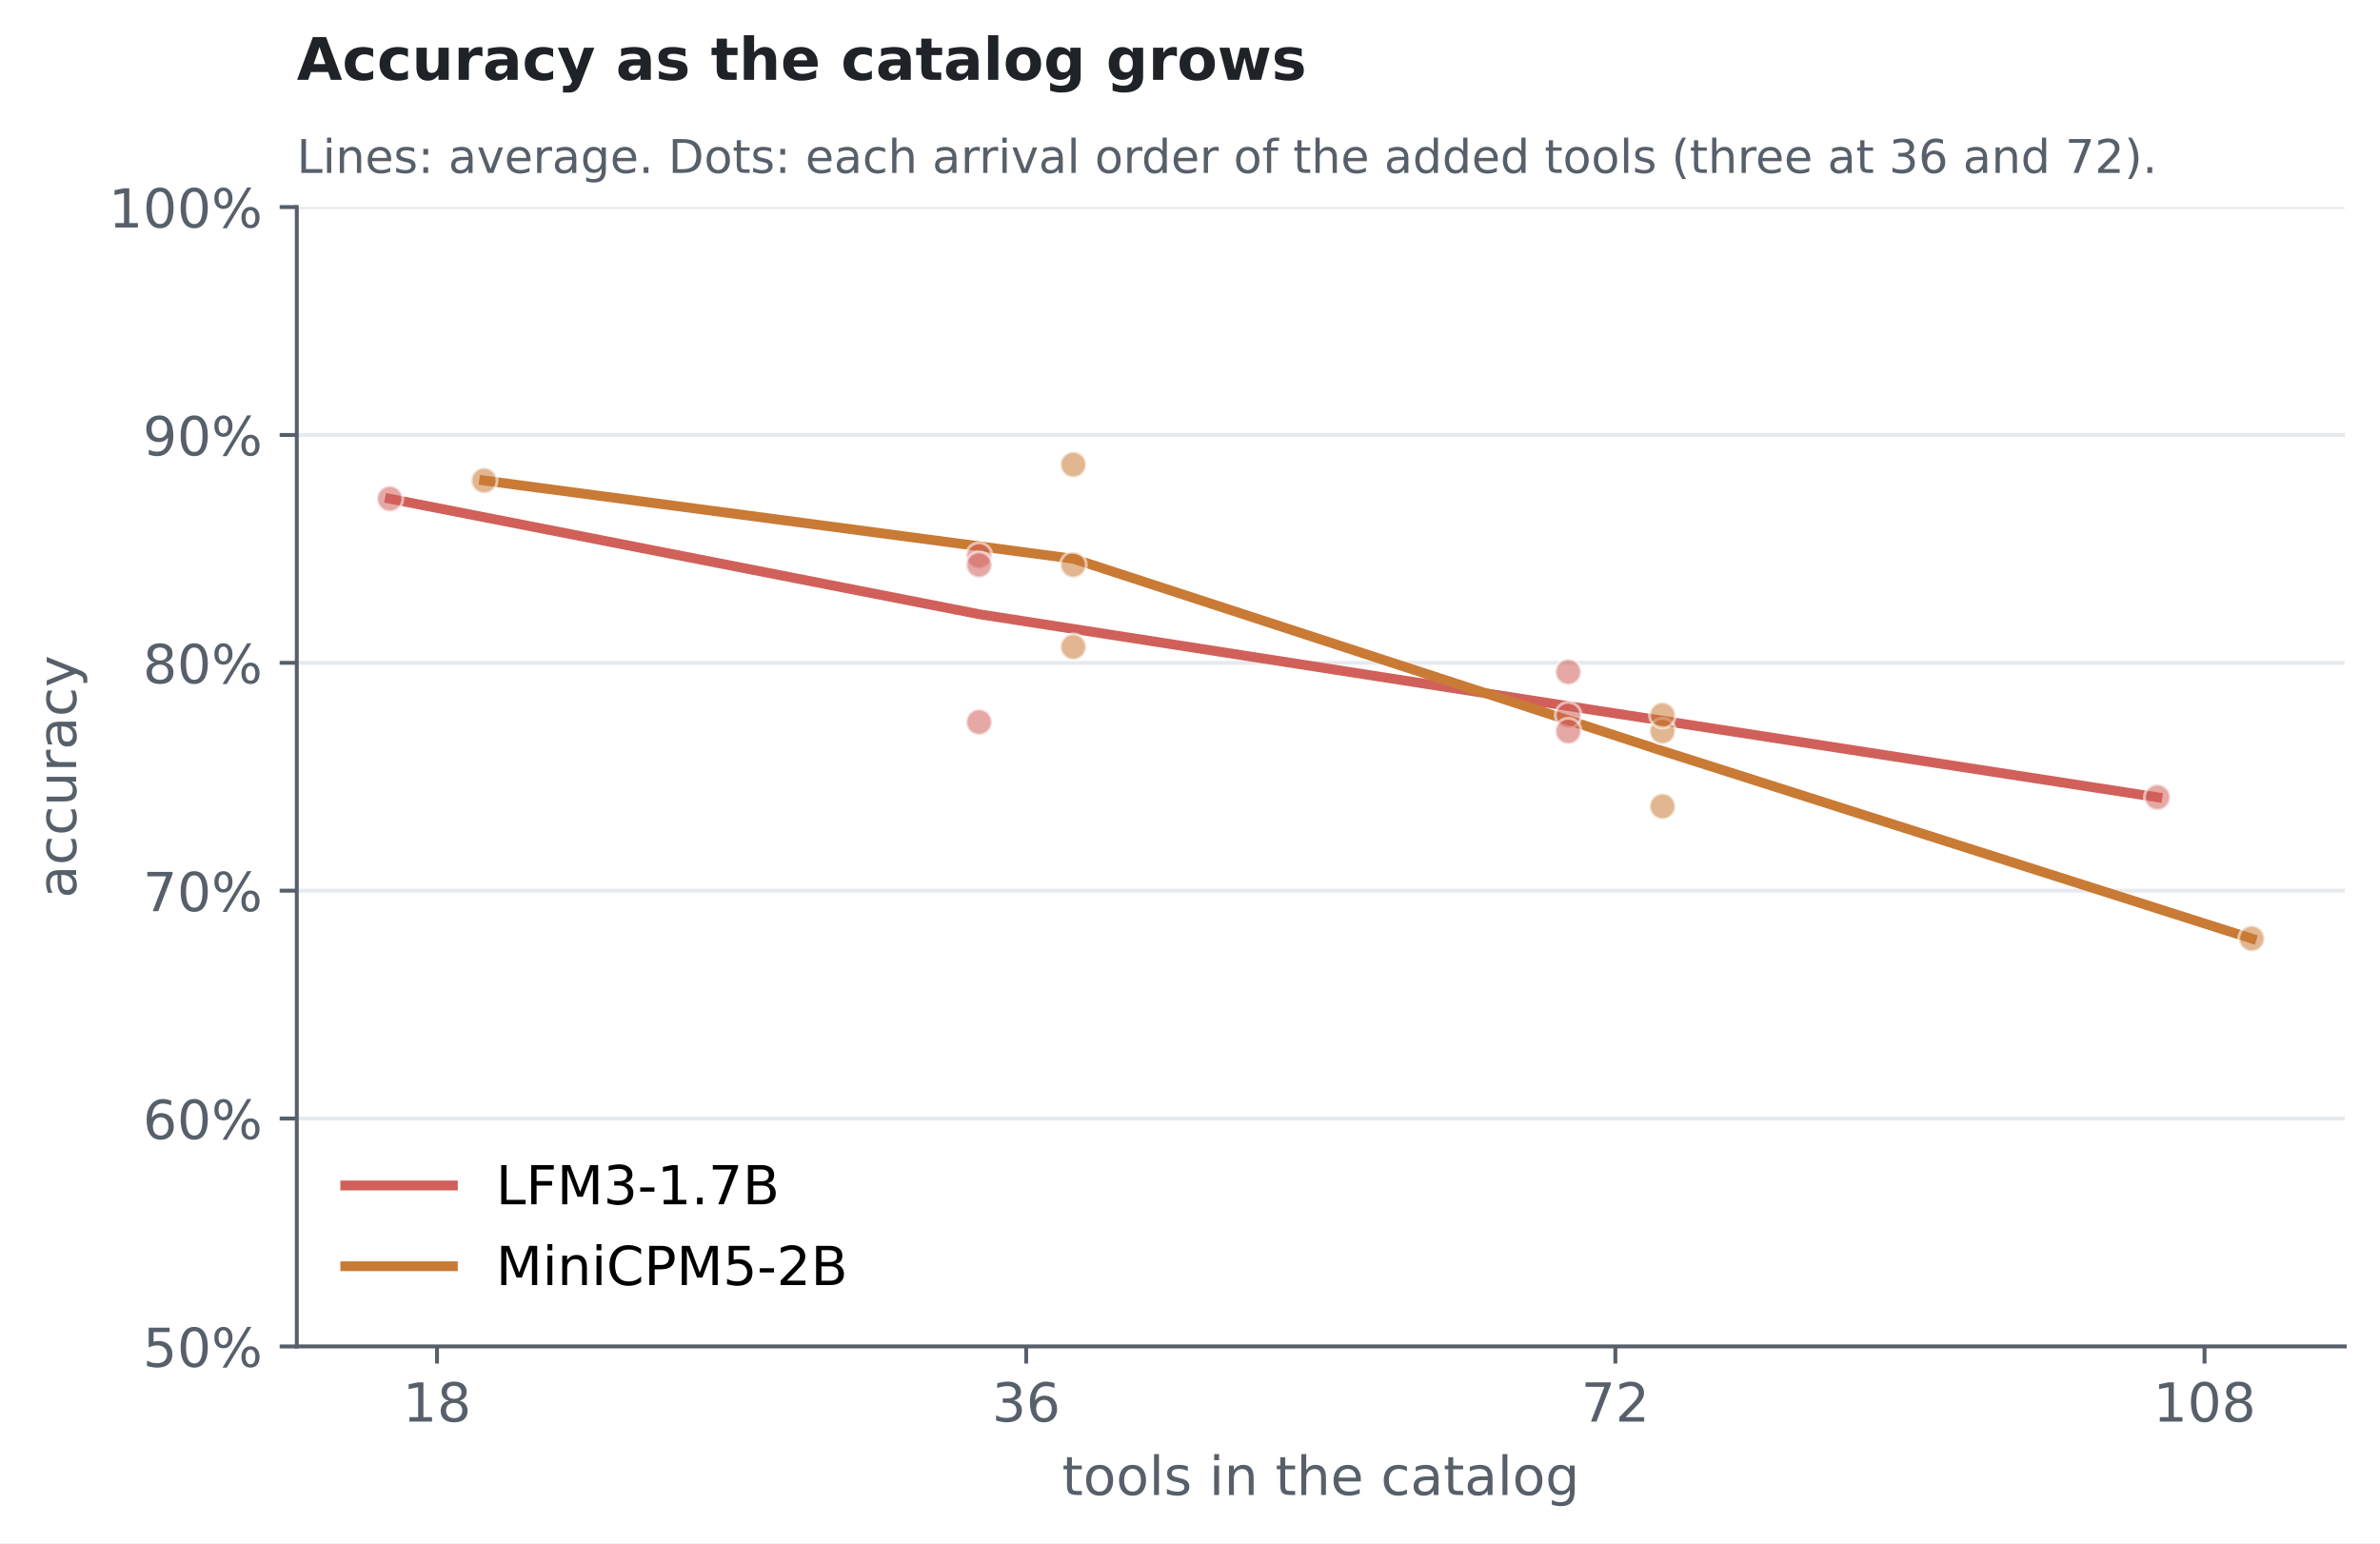
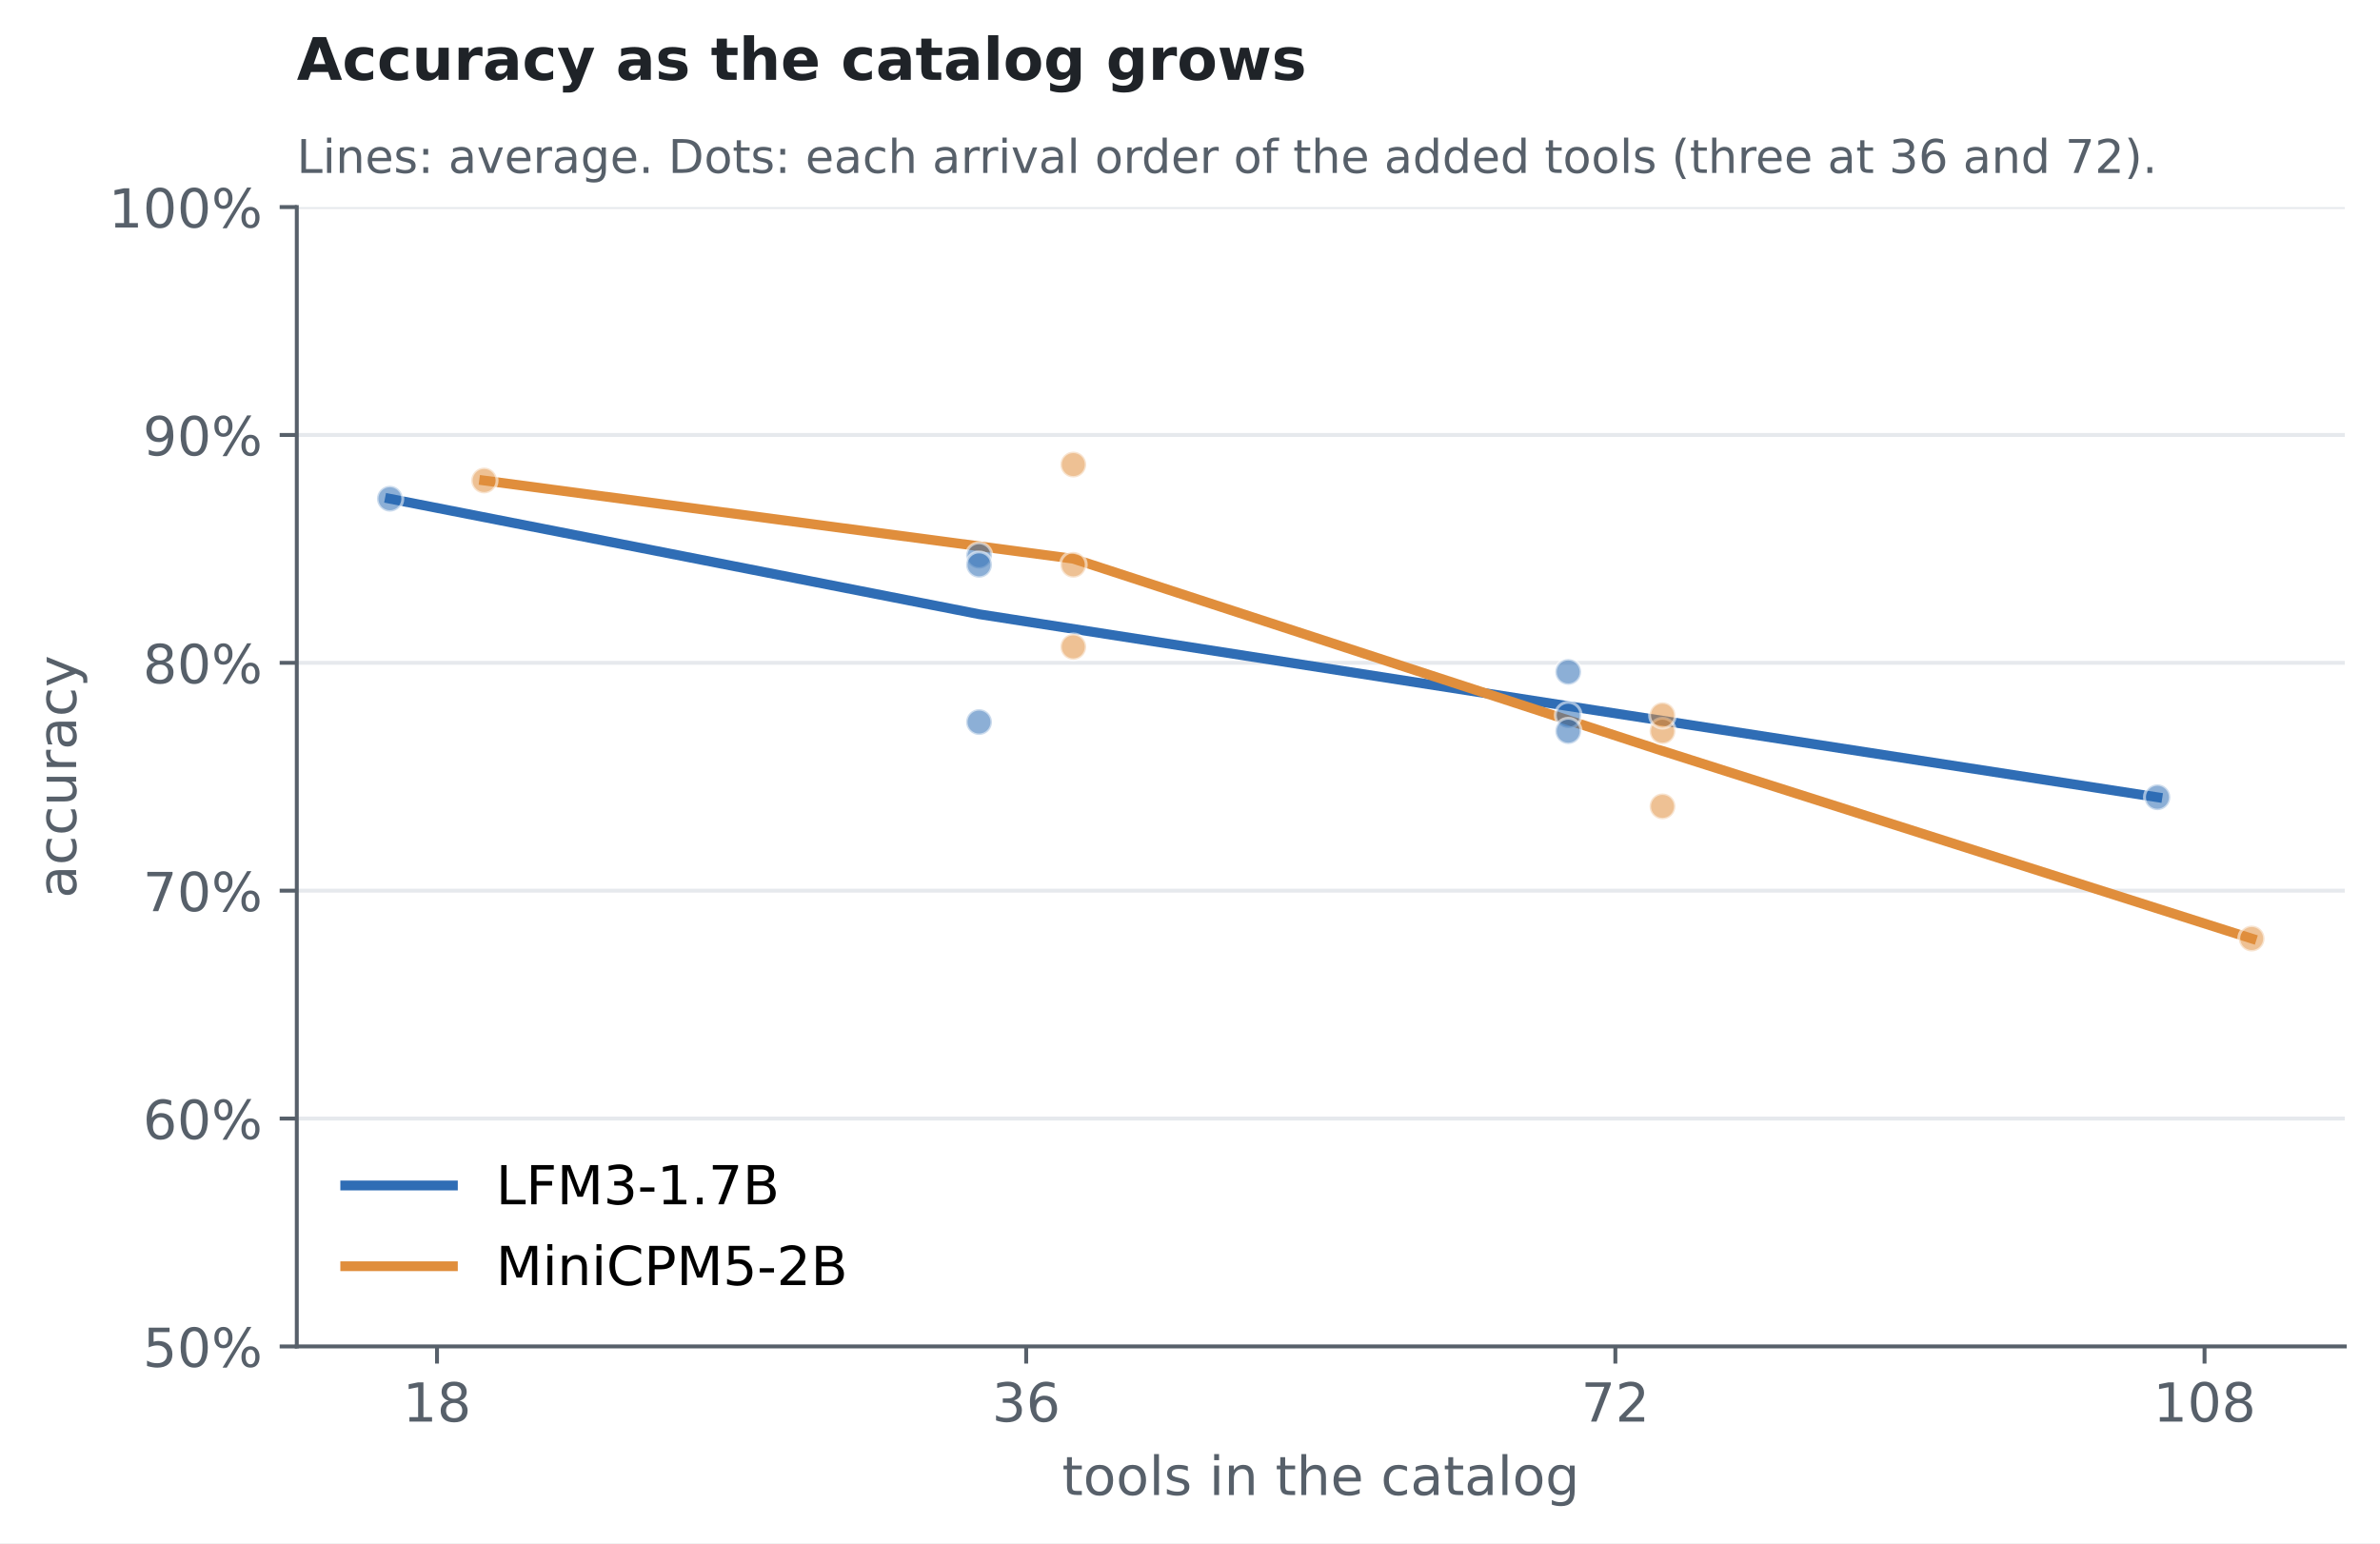
<svg xmlns="http://www.w3.org/2000/svg" xmlns:xlink="http://www.w3.org/1999/xlink" width="486.348pt" height="315.367pt" viewBox="0 0 486.348 315.367" version="1.1">
  <defs>
    <style type="text/css">*{stroke-linejoin: round; stroke-linecap: butt}</style>
  </defs>
  <g id="figure_1">
    <g id="patch_1">
      <path d="M 0 315.367  L 486.348 315.367  L 486.348 0  L 0 0  z " style="fill: #ffffff" />
    </g>
    <g id="axes_1">
      <g id="patch_2">
        <path d="M 60.648 275.166  L 479.148 275.166  L 479.148 42.318  L 60.648 42.318  z " style="fill: #ffffff" />
      </g>
      <g id="matplotlib.axis_1">
        <g id="xtick_1">
          <g id="line2d_1">
            <defs>
-               <path id="m774260a504" d="M 0 0  L 0 3.5  " style="stroke: #57606a; stroke-width: 0.8" />
+               <path id="m0dc3e0eec9" d="M 0 0  L 0 3.5  " style="stroke: #57606a; stroke-width: 0.8" />
            </defs>
            <g>
-               <use xlink:href="#m774260a504" x="89.302" y="275.166" style="fill: #57606a; stroke: #57606a; stroke-width: 0.8" />
+               <use xlink:href="#m0dc3e0eec9" x="89.302" y="275.166" style="fill: #57606a; stroke: #57606a; stroke-width: 0.8" />
            </g>
          </g>
          <g id="text_1">
            <text style="font-size: 11px; font-family: 'DejaVu Sans', 'Bitstream Vera Sans', 'Computer Modern Sans Serif', 'Lucida Grande', 'Verdana', 'Geneva', 'Lucid', 'Arial', 'Helvetica', 'Avant Garde', sans-serif; text-anchor: middle; fill: #57606a" x="89.302" y="290.524" transform="rotate(-0 89.30246 290.5235)">18</text>
          </g>
        </g>
        <g id="xtick_2">
          <g id="line2d_2">
            <g>
-               <use xlink:href="#m774260a504" x="209.699" y="275.166" style="fill: #57606a; stroke: #57606a; stroke-width: 0.8" />
+               <use xlink:href="#m0dc3e0eec9" x="209.699" y="275.166" style="fill: #57606a; stroke: #57606a; stroke-width: 0.8" />
            </g>
          </g>
          <g id="text_2">
            <text style="font-size: 11px; font-family: 'DejaVu Sans', 'Bitstream Vera Sans', 'Computer Modern Sans Serif', 'Lucida Grande', 'Verdana', 'Geneva', 'Lucid', 'Arial', 'Helvetica', 'Avant Garde', sans-serif; text-anchor: middle; fill: #57606a" x="209.699" y="290.524" transform="rotate(-0 209.6995 290.5235)">36</text>
          </g>
        </g>
        <g id="xtick_3">
          <g id="line2d_3">
            <g>
-               <use xlink:href="#m774260a504" x="330.096" y="275.166" style="fill: #57606a; stroke: #57606a; stroke-width: 0.8" />
+               <use xlink:href="#m0dc3e0eec9" x="330.096" y="275.166" style="fill: #57606a; stroke: #57606a; stroke-width: 0.8" />
            </g>
          </g>
          <g id="text_3">
            <text style="font-size: 11px; font-family: 'DejaVu Sans', 'Bitstream Vera Sans', 'Computer Modern Sans Serif', 'Lucida Grande', 'Verdana', 'Geneva', 'Lucid', 'Arial', 'Helvetica', 'Avant Garde', sans-serif; text-anchor: middle; fill: #57606a" x="330.096" y="290.524" transform="rotate(-0 330.0965 290.5235)">72</text>
          </g>
        </g>
        <g id="xtick_4">
          <g id="line2d_4">
            <g>
-               <use xlink:href="#m774260a504" x="450.493" y="275.166" style="fill: #57606a; stroke: #57606a; stroke-width: 0.8" />
+               <use xlink:href="#m0dc3e0eec9" x="450.493" y="275.166" style="fill: #57606a; stroke: #57606a; stroke-width: 0.8" />
            </g>
          </g>
          <g id="text_4">
            <text style="font-size: 11px; font-family: 'DejaVu Sans', 'Bitstream Vera Sans', 'Computer Modern Sans Serif', 'Lucida Grande', 'Verdana', 'Geneva', 'Lucid', 'Arial', 'Helvetica', 'Avant Garde', sans-serif; text-anchor: middle; fill: #57606a" x="450.493" y="290.524" transform="rotate(-0 450.4935 290.5235)">108</text>
          </g>
        </g>
        <g id="text_5">
          <text style="font-size: 11px; font-family: 'DejaVu Sans', 'Bitstream Vera Sans', 'Computer Modern Sans Serif', 'Lucida Grande', 'Verdana', 'Geneva', 'Lucid', 'Arial', 'Helvetica', 'Avant Garde', sans-serif; text-anchor: middle; fill: #57606a" x="269.898" y="305.524" transform="rotate(-0 269.898 305.5244)">tools in the catalog</text>
        </g>
      </g>
      <g id="matplotlib.axis_2">
        <g id="ytick_1">
          <g id="line2d_5">
-             <path d="M 60.648 275.166  L 479.148 275.166  " clip-path="url(#p073d177420)" style="fill: none; stroke: #e6e9ed; stroke-width: 0.8; stroke-linecap: square" />
+             <path d="M 60.648 275.166  L 479.148 275.166  " clip-path="url(#pa3c75a38ba)" style="fill: none; stroke: #e6e9ed; stroke-width: 0.8; stroke-linecap: square" />
          </g>
          <g id="line2d_6">
            <defs>
-               <path id="mecc32690cc" d="M 0 0  L -3.5 0  " style="stroke: #57606a; stroke-width: 0.8" />
+               <path id="ma037f81c36" d="M 0 0  L -3.5 0  " style="stroke: #57606a; stroke-width: 0.8" />
            </defs>
            <g>
-               <use xlink:href="#mecc32690cc" x="60.648" y="275.166" style="fill: #57606a; stroke: #57606a; stroke-width: 0.8" />
+               <use xlink:href="#ma037f81c36" x="60.648" y="275.166" style="fill: #57606a; stroke: #57606a; stroke-width: 0.8" />
            </g>
          </g>
          <g id="text_6">
            <text style="font-size: 11px; font-family: 'DejaVu Sans', 'Bitstream Vera Sans', 'Computer Modern Sans Serif', 'Lucida Grande', 'Verdana', 'Geneva', 'Lucid', 'Arial', 'Helvetica', 'Avant Garde', sans-serif; text-anchor: end; fill: #57606a" x="53.648" y="279.345" transform="rotate(-0 53.64797 279.3448)">50%</text>
          </g>
        </g>
        <g id="ytick_2">
          <g id="line2d_7">
-             <path d="M 60.648 228.597  L 479.148 228.597  " clip-path="url(#p073d177420)" style="fill: none; stroke: #e6e9ed; stroke-width: 0.8; stroke-linecap: square" />
+             <path d="M 60.648 228.597  L 479.148 228.597  " clip-path="url(#pa3c75a38ba)" style="fill: none; stroke: #e6e9ed; stroke-width: 0.8; stroke-linecap: square" />
          </g>
          <g id="line2d_8">
            <g>
-               <use xlink:href="#mecc32690cc" x="60.648" y="228.597" style="fill: #57606a; stroke: #57606a; stroke-width: 0.8" />
+               <use xlink:href="#ma037f81c36" x="60.648" y="228.597" style="fill: #57606a; stroke: #57606a; stroke-width: 0.8" />
            </g>
          </g>
          <g id="text_7">
            <text style="font-size: 11px; font-family: 'DejaVu Sans', 'Bitstream Vera Sans', 'Computer Modern Sans Serif', 'Lucida Grande', 'Verdana', 'Geneva', 'Lucid', 'Arial', 'Helvetica', 'Avant Garde', sans-serif; text-anchor: end; fill: #57606a" x="53.648" y="232.775" transform="rotate(-0 53.64797 232.7752)">60%</text>
          </g>
        </g>
        <g id="ytick_3">
          <g id="line2d_9">
-             <path d="M 60.648 182.027  L 479.148 182.027  " clip-path="url(#p073d177420)" style="fill: none; stroke: #e6e9ed; stroke-width: 0.8; stroke-linecap: square" />
+             <path d="M 60.648 182.027  L 479.148 182.027  " clip-path="url(#pa3c75a38ba)" style="fill: none; stroke: #e6e9ed; stroke-width: 0.8; stroke-linecap: square" />
          </g>
          <g id="line2d_10">
            <g>
-               <use xlink:href="#mecc32690cc" x="60.648" y="182.027" style="fill: #57606a; stroke: #57606a; stroke-width: 0.8" />
+               <use xlink:href="#ma037f81c36" x="60.648" y="182.027" style="fill: #57606a; stroke: #57606a; stroke-width: 0.8" />
            </g>
          </g>
          <g id="text_8">
            <text style="font-size: 11px; font-family: 'DejaVu Sans', 'Bitstream Vera Sans', 'Computer Modern Sans Serif', 'Lucida Grande', 'Verdana', 'Geneva', 'Lucid', 'Arial', 'Helvetica', 'Avant Garde', sans-serif; text-anchor: end; fill: #57606a" x="53.648" y="186.206" transform="rotate(-0 53.64797 186.2056)">70%</text>
          </g>
        </g>
        <g id="ytick_4">
          <g id="line2d_11">
-             <path d="M 60.648 135.457  L 479.148 135.457  " clip-path="url(#p073d177420)" style="fill: none; stroke: #e6e9ed; stroke-width: 0.8; stroke-linecap: square" />
+             <path d="M 60.648 135.457  L 479.148 135.457  " clip-path="url(#pa3c75a38ba)" style="fill: none; stroke: #e6e9ed; stroke-width: 0.8; stroke-linecap: square" />
          </g>
          <g id="line2d_12">
            <g>
-               <use xlink:href="#mecc32690cc" x="60.648" y="135.457" style="fill: #57606a; stroke: #57606a; stroke-width: 0.8" />
+               <use xlink:href="#ma037f81c36" x="60.648" y="135.457" style="fill: #57606a; stroke: #57606a; stroke-width: 0.8" />
            </g>
          </g>
          <g id="text_9">
            <text style="font-size: 11px; font-family: 'DejaVu Sans', 'Bitstream Vera Sans', 'Computer Modern Sans Serif', 'Lucida Grande', 'Verdana', 'Geneva', 'Lucid', 'Arial', 'Helvetica', 'Avant Garde', sans-serif; text-anchor: end; fill: #57606a" x="53.648" y="139.636" transform="rotate(-0 53.64797 139.636)">80%</text>
          </g>
        </g>
        <g id="ytick_5">
          <g id="line2d_13">
-             <path d="M 60.648 88.888  L 479.148 88.888  " clip-path="url(#p073d177420)" style="fill: none; stroke: #e6e9ed; stroke-width: 0.8; stroke-linecap: square" />
+             <path d="M 60.648 88.888  L 479.148 88.888  " clip-path="url(#pa3c75a38ba)" style="fill: none; stroke: #e6e9ed; stroke-width: 0.8; stroke-linecap: square" />
          </g>
          <g id="line2d_14">
            <g>
-               <use xlink:href="#mecc32690cc" x="60.648" y="88.888" style="fill: #57606a; stroke: #57606a; stroke-width: 0.8" />
+               <use xlink:href="#ma037f81c36" x="60.648" y="88.888" style="fill: #57606a; stroke: #57606a; stroke-width: 0.8" />
            </g>
          </g>
          <g id="text_10">
            <text style="font-size: 11px; font-family: 'DejaVu Sans', 'Bitstream Vera Sans', 'Computer Modern Sans Serif', 'Lucida Grande', 'Verdana', 'Geneva', 'Lucid', 'Arial', 'Helvetica', 'Avant Garde', sans-serif; text-anchor: end; fill: #57606a" x="53.648" y="93.066" transform="rotate(-0 53.64797 93.06644)">90%</text>
          </g>
        </g>
        <g id="ytick_6">
          <g id="line2d_15">
-             <path d="M 60.648 42.318  L 479.148 42.318  " clip-path="url(#p073d177420)" style="fill: none; stroke: #e6e9ed; stroke-width: 0.8; stroke-linecap: square" />
+             <path d="M 60.648 42.318  L 479.148 42.318  " clip-path="url(#pa3c75a38ba)" style="fill: none; stroke: #e6e9ed; stroke-width: 0.8; stroke-linecap: square" />
          </g>
          <g id="line2d_16">
            <g>
-               <use xlink:href="#mecc32690cc" x="60.648" y="42.318" style="fill: #57606a; stroke: #57606a; stroke-width: 0.8" />
+               <use xlink:href="#ma037f81c36" x="60.648" y="42.318" style="fill: #57606a; stroke: #57606a; stroke-width: 0.8" />
            </g>
          </g>
          <g id="text_11">
            <text style="font-size: 11px; font-family: 'DejaVu Sans', 'Bitstream Vera Sans', 'Computer Modern Sans Serif', 'Lucida Grande', 'Verdana', 'Geneva', 'Lucid', 'Arial', 'Helvetica', 'Avant Garde', sans-serif; text-anchor: end; fill: #57606a" x="53.648" y="46.497" transform="rotate(-0 53.64797 46.49684)">100%</text>
          </g>
        </g>
        <g id="text_12">
          <text style="font-size: 11px; font-family: 'DejaVu Sans', 'Bitstream Vera Sans', 'Computer Modern Sans Serif', 'Lucida Grande', 'Verdana', 'Geneva', 'Lucid', 'Arial', 'Helvetica', 'Avant Garde', sans-serif; text-anchor: middle; fill: #57606a" x="15.557" y="158.742" transform="rotate(-90 15.55742 158.7421)">accuracy</text>
        </g>
      </g>
      <g id="line2d_17">
-         <path d="M 79.671 101.927  L 200.068 125.522  L 320.465 144.306  L 440.862 162.933  " clip-path="url(#p073d177420)" style="fill: none; stroke: #d1605a; stroke-width: 2; stroke-linecap: square" />
+         <path d="M 79.671 101.927  L 200.068 125.522  L 320.465 144.306  L 440.862 162.933  " clip-path="url(#pa3c75a38ba)" style="fill: none; stroke: #2f6db5; stroke-width: 2; stroke-linecap: square" />
      </g>
      <g id="line2d_18">
-         <path d="M 98.934 98.202  L 219.331 114.191  L 339.728 153.464  L 460.125 191.807  " clip-path="url(#p073d177420)" style="fill: none; stroke: #c97a35; stroke-width: 2; stroke-linecap: square" />
+         <path d="M 98.934 98.202  L 219.331 114.191  L 339.728 153.464  L 460.125 191.807  " clip-path="url(#pa3c75a38ba)" style="fill: none; stroke: #e08e3c; stroke-width: 2; stroke-linecap: square" />
      </g>
      <g id="patch_3">
        <path d="M 60.648 275.166  L 60.648 42.318  " style="fill: none; stroke: #57606a; stroke-width: 0.8; stroke-linejoin: miter; stroke-linecap: square" />
      </g>
      <g id="patch_4">
        <path d="M 60.648 275.166  L 479.148 275.166  " style="fill: none; stroke: #57606a; stroke-width: 0.8; stroke-linejoin: miter; stroke-linecap: square" />
      </g>
      <g id="PathCollection_1">
        <defs>
-           <path id="m0be1ccccac" d="M 0 2.646  C 0.702 2.646 1.375 2.367 1.871 1.871  C 2.367 1.375 2.646 0.702 2.646 0  C 2.646 -0.702 2.367 -1.375 1.871 -1.871  C 1.375 -2.367 0.702 -2.646 0 -2.646  C -0.702 -2.646 -1.375 -2.367 -1.871 -1.871  C -2.367 -1.375 -2.646 -0.702 -2.646 0  C -2.646 0.702 -2.367 1.375 -1.871 1.871  C -1.375 2.367 -0.702 2.646 0 2.646  z " style="stroke: #ffffff; stroke-opacity: 0.55; stroke-width: 0.6" />
+           <path id="m7498cc4aa6" d="M 0 2.646  C 0.702 2.646 1.375 2.367 1.871 1.871  C 2.367 1.375 2.646 0.702 2.646 0  C 2.646 -0.702 2.367 -1.375 1.871 -1.871  C 1.375 -2.367 0.702 -2.646 0 -2.646  C -0.702 -2.646 -1.375 -2.367 -1.871 -1.871  C -2.367 -1.375 -2.646 -0.702 -2.646 0  C -2.646 0.702 -2.367 1.375 -1.871 1.871  C -1.375 2.367 -0.702 2.646 0 2.646  z " style="stroke: #ffffff; stroke-opacity: 0.55; stroke-width: 0.6" />
        </defs>
-         <g clip-path="url(#p073d177420)">
-           <use xlink:href="#m0be1ccccac" x="79.671" y="101.927" style="fill: #d1605a; fill-opacity: 0.55; stroke: #ffffff; stroke-opacity: 0.55; stroke-width: 0.6" />
+         <g clip-path="url(#pa3c75a38ba)">
+           <use xlink:href="#m7498cc4aa6" x="79.671" y="101.927" style="fill: #2f6db5; fill-opacity: 0.55; stroke: #ffffff; stroke-opacity: 0.55; stroke-width: 0.6" />
        </g>
      </g>
      <g id="PathCollection_2">
-         <g clip-path="url(#p073d177420)">
-           <use xlink:href="#m0be1ccccac" x="200.068" y="147.565" style="fill: #d1605a; fill-opacity: 0.55; stroke: #ffffff; stroke-opacity: 0.55; stroke-width: 0.6" />
-           <use xlink:href="#m0be1ccccac" x="200.068" y="113.57" style="fill: #d1605a; fill-opacity: 0.55; stroke: #ffffff; stroke-opacity: 0.55; stroke-width: 0.6" />
-           <use xlink:href="#m0be1ccccac" x="200.068" y="115.432" style="fill: #d1605a; fill-opacity: 0.55; stroke: #ffffff; stroke-opacity: 0.55; stroke-width: 0.6" />
+         <g clip-path="url(#pa3c75a38ba)">
+           <use xlink:href="#m7498cc4aa6" x="200.068" y="147.565" style="fill: #2f6db5; fill-opacity: 0.55; stroke: #ffffff; stroke-opacity: 0.55; stroke-width: 0.6" />
+           <use xlink:href="#m7498cc4aa6" x="200.068" y="113.57" style="fill: #2f6db5; fill-opacity: 0.55; stroke: #ffffff; stroke-opacity: 0.55; stroke-width: 0.6" />
+           <use xlink:href="#m7498cc4aa6" x="200.068" y="115.432" style="fill: #2f6db5; fill-opacity: 0.55; stroke: #ffffff; stroke-opacity: 0.55; stroke-width: 0.6" />
        </g>
      </g>
      <g id="PathCollection_3">
-         <g clip-path="url(#p073d177420)">
-           <use xlink:href="#m0be1ccccac" x="320.465" y="146.168" style="fill: #d1605a; fill-opacity: 0.55; stroke: #ffffff; stroke-opacity: 0.55; stroke-width: 0.6" />
-           <use xlink:href="#m0be1ccccac" x="320.465" y="137.32" style="fill: #d1605a; fill-opacity: 0.55; stroke: #ffffff; stroke-opacity: 0.55; stroke-width: 0.6" />
-           <use xlink:href="#m0be1ccccac" x="320.465" y="149.428" style="fill: #d1605a; fill-opacity: 0.55; stroke: #ffffff; stroke-opacity: 0.55; stroke-width: 0.6" />
+         <g clip-path="url(#pa3c75a38ba)">
+           <use xlink:href="#m7498cc4aa6" x="320.465" y="146.168" style="fill: #2f6db5; fill-opacity: 0.55; stroke: #ffffff; stroke-opacity: 0.55; stroke-width: 0.6" />
+           <use xlink:href="#m7498cc4aa6" x="320.465" y="137.32" style="fill: #2f6db5; fill-opacity: 0.55; stroke: #ffffff; stroke-opacity: 0.55; stroke-width: 0.6" />
+           <use xlink:href="#m7498cc4aa6" x="320.465" y="149.428" style="fill: #2f6db5; fill-opacity: 0.55; stroke: #ffffff; stroke-opacity: 0.55; stroke-width: 0.6" />
        </g>
      </g>
      <g id="PathCollection_4">
-         <g clip-path="url(#p073d177420)">
-           <use xlink:href="#m0be1ccccac" x="440.862" y="162.933" style="fill: #d1605a; fill-opacity: 0.55; stroke: #ffffff; stroke-opacity: 0.55; stroke-width: 0.6" />
+         <g clip-path="url(#pa3c75a38ba)">
+           <use xlink:href="#m7498cc4aa6" x="440.862" y="162.933" style="fill: #2f6db5; fill-opacity: 0.55; stroke: #ffffff; stroke-opacity: 0.55; stroke-width: 0.6" />
        </g>
      </g>
      <g id="PathCollection_5">
        <defs>
-           <path id="m456e0f18b1" d="M 0 2.646  C 0.702 2.646 1.375 2.367 1.871 1.871  C 2.367 1.375 2.646 0.702 2.646 0  C 2.646 -0.702 2.367 -1.375 1.871 -1.871  C 1.375 -2.367 0.702 -2.646 0 -2.646  C -0.702 -2.646 -1.375 -2.367 -1.871 -1.871  C -2.367 -1.375 -2.646 -0.702 -2.646 0  C -2.646 0.702 -2.367 1.375 -1.871 1.871  C -1.375 2.367 -0.702 2.646 0 2.646  z " style="stroke: #ffffff; stroke-opacity: 0.55; stroke-width: 0.6" />
+           <path id="m3324b65ef2" d="M 0 2.646  C 0.702 2.646 1.375 2.367 1.871 1.871  C 2.367 1.375 2.646 0.702 2.646 0  C 2.646 -0.702 2.367 -1.375 1.871 -1.871  C 1.375 -2.367 0.702 -2.646 0 -2.646  C -0.702 -2.646 -1.375 -2.367 -1.871 -1.871  C -2.367 -1.375 -2.646 -0.702 -2.646 0  C -2.646 0.702 -2.367 1.375 -1.871 1.871  C -1.375 2.367 -0.702 2.646 0 2.646  z " style="stroke: #ffffff; stroke-opacity: 0.55; stroke-width: 0.6" />
        </defs>
-         <g clip-path="url(#p073d177420)">
-           <use xlink:href="#m456e0f18b1" x="98.934" y="98.202" style="fill: #c97a35; fill-opacity: 0.55; stroke: #ffffff; stroke-opacity: 0.55; stroke-width: 0.6" />
+         <g clip-path="url(#pa3c75a38ba)">
+           <use xlink:href="#m3324b65ef2" x="98.934" y="98.202" style="fill: #e08e3c; fill-opacity: 0.55; stroke: #ffffff; stroke-opacity: 0.55; stroke-width: 0.6" />
        </g>
      </g>
      <g id="PathCollection_6">
-         <g clip-path="url(#p073d177420)">
-           <use xlink:href="#m456e0f18b1" x="219.331" y="115.432" style="fill: #c97a35; fill-opacity: 0.55; stroke: #ffffff; stroke-opacity: 0.55; stroke-width: 0.6" />
-           <use xlink:href="#m456e0f18b1" x="219.331" y="94.942" style="fill: #c97a35; fill-opacity: 0.55; stroke: #ffffff; stroke-opacity: 0.55; stroke-width: 0.6" />
-           <use xlink:href="#m456e0f18b1" x="219.331" y="132.197" style="fill: #c97a35; fill-opacity: 0.55; stroke: #ffffff; stroke-opacity: 0.55; stroke-width: 0.6" />
+         <g clip-path="url(#pa3c75a38ba)">
+           <use xlink:href="#m3324b65ef2" x="219.331" y="115.432" style="fill: #e08e3c; fill-opacity: 0.55; stroke: #ffffff; stroke-opacity: 0.55; stroke-width: 0.6" />
+           <use xlink:href="#m3324b65ef2" x="219.331" y="94.942" style="fill: #e08e3c; fill-opacity: 0.55; stroke: #ffffff; stroke-opacity: 0.55; stroke-width: 0.6" />
+           <use xlink:href="#m3324b65ef2" x="219.331" y="132.197" style="fill: #e08e3c; fill-opacity: 0.55; stroke: #ffffff; stroke-opacity: 0.55; stroke-width: 0.6" />
        </g>
      </g>
      <g id="PathCollection_7">
-         <g clip-path="url(#p073d177420)">
-           <use xlink:href="#m456e0f18b1" x="339.728" y="149.428" style="fill: #c97a35; fill-opacity: 0.55; stroke: #ffffff; stroke-opacity: 0.55; stroke-width: 0.6" />
-           <use xlink:href="#m456e0f18b1" x="339.728" y="146.168" style="fill: #c97a35; fill-opacity: 0.55; stroke: #ffffff; stroke-opacity: 0.55; stroke-width: 0.6" />
-           <use xlink:href="#m456e0f18b1" x="339.728" y="164.796" style="fill: #c97a35; fill-opacity: 0.55; stroke: #ffffff; stroke-opacity: 0.55; stroke-width: 0.6" />
+         <g clip-path="url(#pa3c75a38ba)">
+           <use xlink:href="#m3324b65ef2" x="339.728" y="149.428" style="fill: #e08e3c; fill-opacity: 0.55; stroke: #ffffff; stroke-opacity: 0.55; stroke-width: 0.6" />
+           <use xlink:href="#m3324b65ef2" x="339.728" y="146.168" style="fill: #e08e3c; fill-opacity: 0.55; stroke: #ffffff; stroke-opacity: 0.55; stroke-width: 0.6" />
+           <use xlink:href="#m3324b65ef2" x="339.728" y="164.796" style="fill: #e08e3c; fill-opacity: 0.55; stroke: #ffffff; stroke-opacity: 0.55; stroke-width: 0.6" />
        </g>
      </g>
      <g id="PathCollection_8">
-         <g clip-path="url(#p073d177420)">
-           <use xlink:href="#m456e0f18b1" x="460.125" y="191.807" style="fill: #c97a35; fill-opacity: 0.55; stroke: #ffffff; stroke-opacity: 0.55; stroke-width: 0.6" />
+         <g clip-path="url(#pa3c75a38ba)">
+           <use xlink:href="#m3324b65ef2" x="460.125" y="191.807" style="fill: #e08e3c; fill-opacity: 0.55; stroke: #ffffff; stroke-opacity: 0.55; stroke-width: 0.6" />
        </g>
      </g>
      <g id="text_13">
        <text style="font-size: 9.5px; font-family: 'DejaVu Sans', 'Bitstream Vera Sans', 'Computer Modern Sans Serif', 'Lucida Grande', 'Verdana', 'Geneva', 'Lucid', 'Arial', 'Helvetica', 'Avant Garde', sans-serif; text-anchor: start; fill: #57606a" x="60.648" y="35.333" transform="rotate(-0 60.64797 35.33268)">Lines: average. Dots: each arrival order of the added tools (three at 36 and 72).</text>
      </g>
      <g id="text_14">
        <text style="font-weight: 700; font-size: 12px; font-family: 'DejaVu Sans', 'Bitstream Vera Sans', 'Computer Modern Sans Serif', 'Lucida Grande', 'Verdana', 'Geneva', 'Lucid', 'Arial', 'Helvetica', 'Avant Garde', sans-serif; text-anchor: start; fill: #1f2328" x="60.648" y="16.318" transform="rotate(-0 60.64797 16.31812)">Accuracy as the catalog grows</text>
      </g>
      <g id="legend_1">
        <g id="line2d_19">
-           <path d="M 70.548 242.273  L 81.548 242.273  L 92.548 242.273  " style="fill: none; stroke: #d1605a; stroke-width: 2; stroke-linecap: square" />
+           <path d="M 70.548 242.273  L 81.548 242.273  L 92.548 242.273  " style="fill: none; stroke: #2f6db5; stroke-width: 2; stroke-linecap: square" />
        </g>
        <g id="text_15">
          <text style="font-size: 11px; font-family: 'DejaVu Sans', 'Bitstream Vera Sans', 'Computer Modern Sans Serif', 'Lucida Grande', 'Verdana', 'Geneva', 'Lucid', 'Arial', 'Helvetica', 'Avant Garde', sans-serif; text-anchor: start" x="101.348" y="246.123" transform="rotate(-0 101.348 246.1227)">LFM3-1.7B</text>
        </g>
        <g id="line2d_20">
-           <path d="M 70.548 258.774  L 81.548 258.774  L 92.548 258.774  " style="fill: none; stroke: #c97a35; stroke-width: 2; stroke-linecap: square" />
+           <path d="M 70.548 258.774  L 81.548 258.774  L 92.548 258.774  " style="fill: none; stroke: #e08e3c; stroke-width: 2; stroke-linecap: square" />
        </g>
        <g id="text_16">
          <text style="font-size: 11px; font-family: 'DejaVu Sans', 'Bitstream Vera Sans', 'Computer Modern Sans Serif', 'Lucida Grande', 'Verdana', 'Geneva', 'Lucid', 'Arial', 'Helvetica', 'Avant Garde', sans-serif; text-anchor: start" x="101.348" y="262.624" transform="rotate(-0 101.348 262.6235)">MiniCPM5-2B</text>
        </g>
      </g>
    </g>
  </g>
  <defs>
-     <clipPath id="p073d177420">
+     <clipPath id="pa3c75a38ba">
      <rect x="60.648" y="42.318" width="418.5" height="232.848" />
    </clipPath>
  </defs>
</svg>
